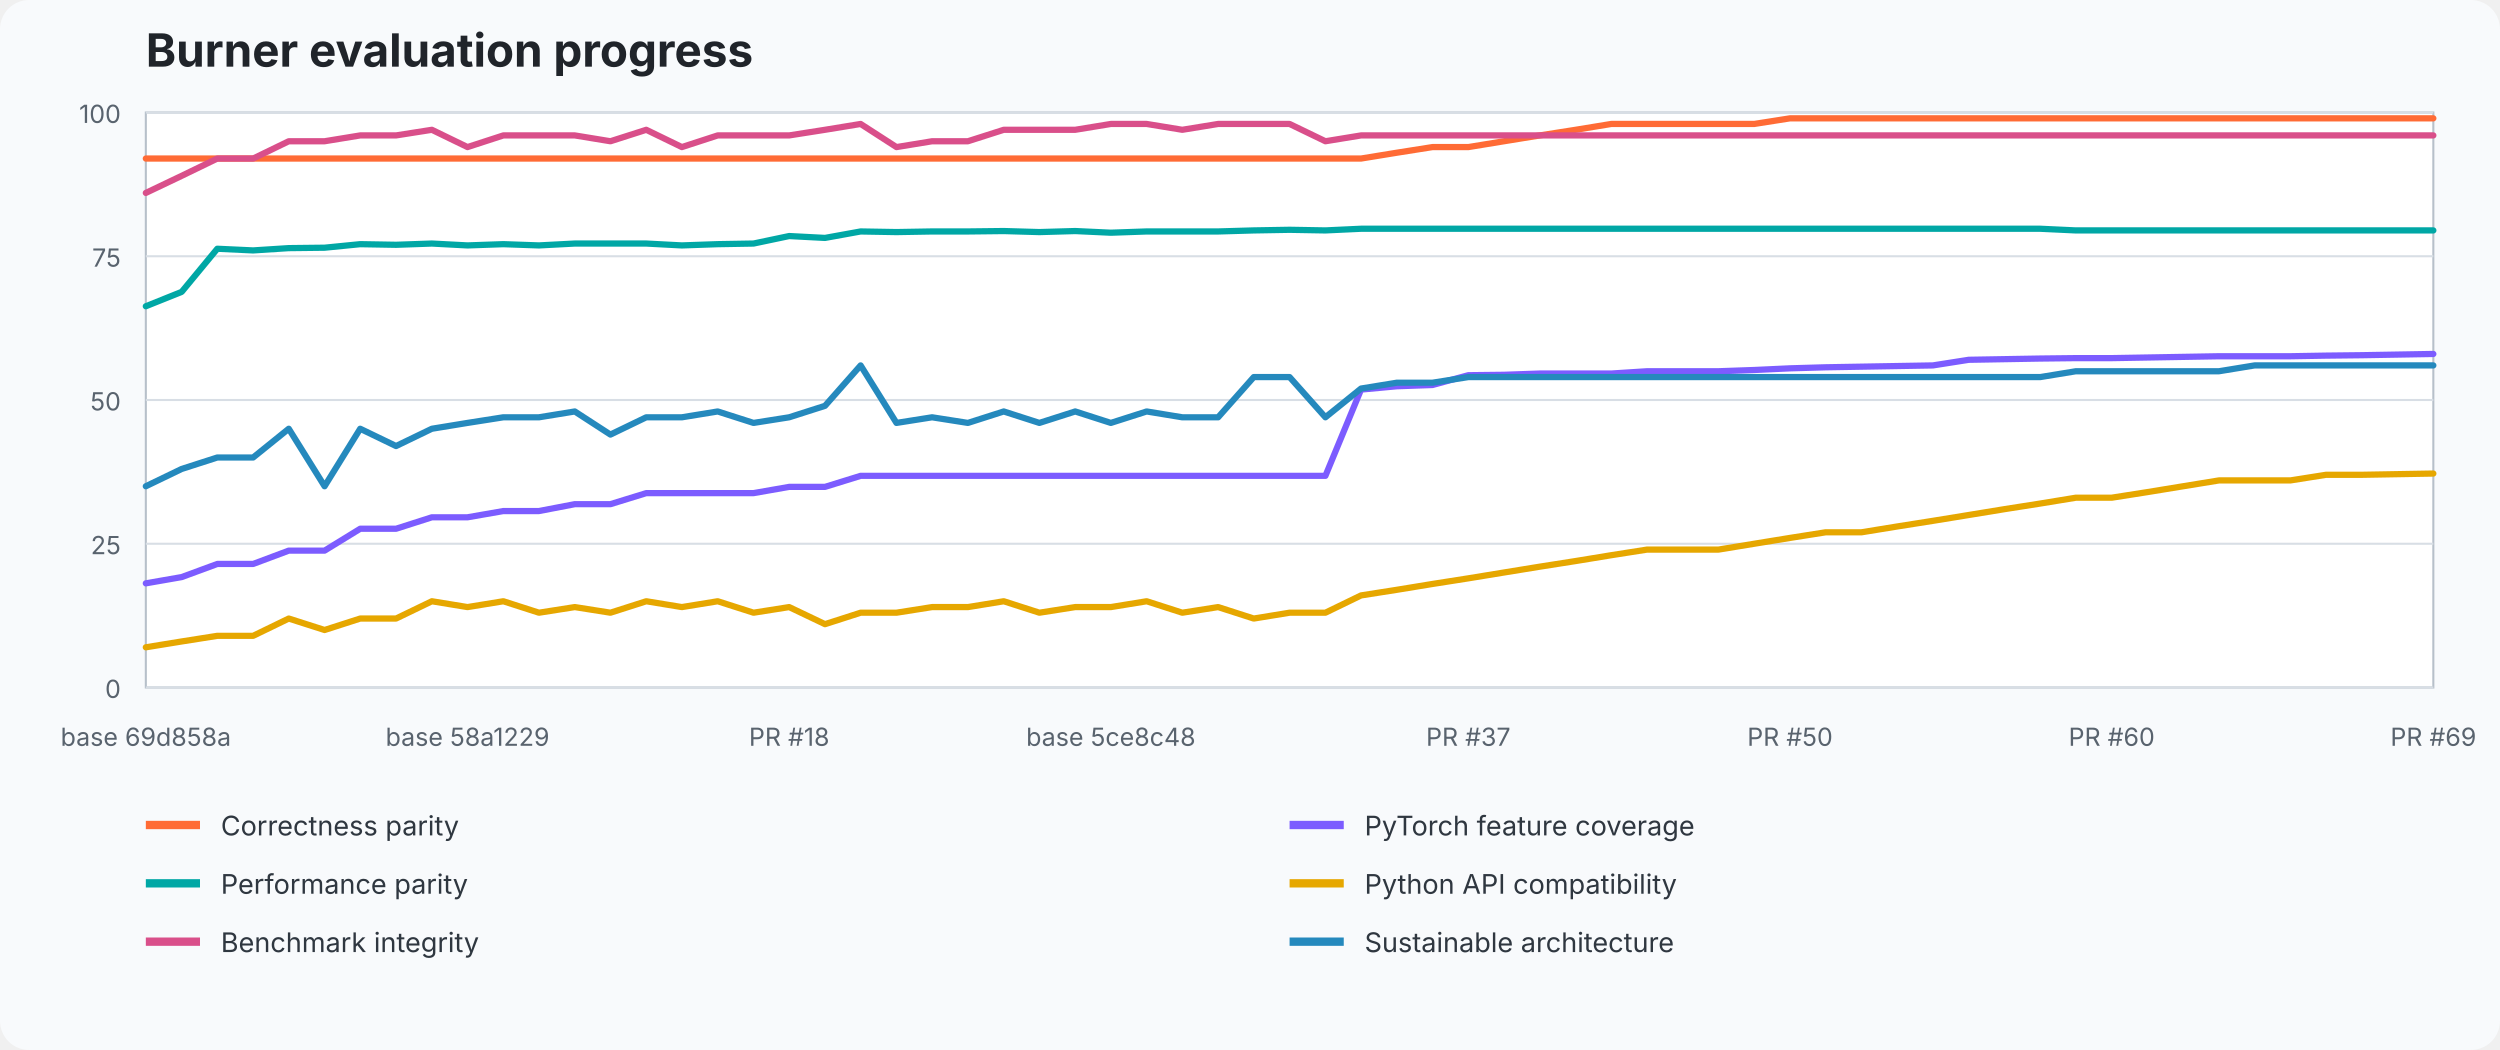
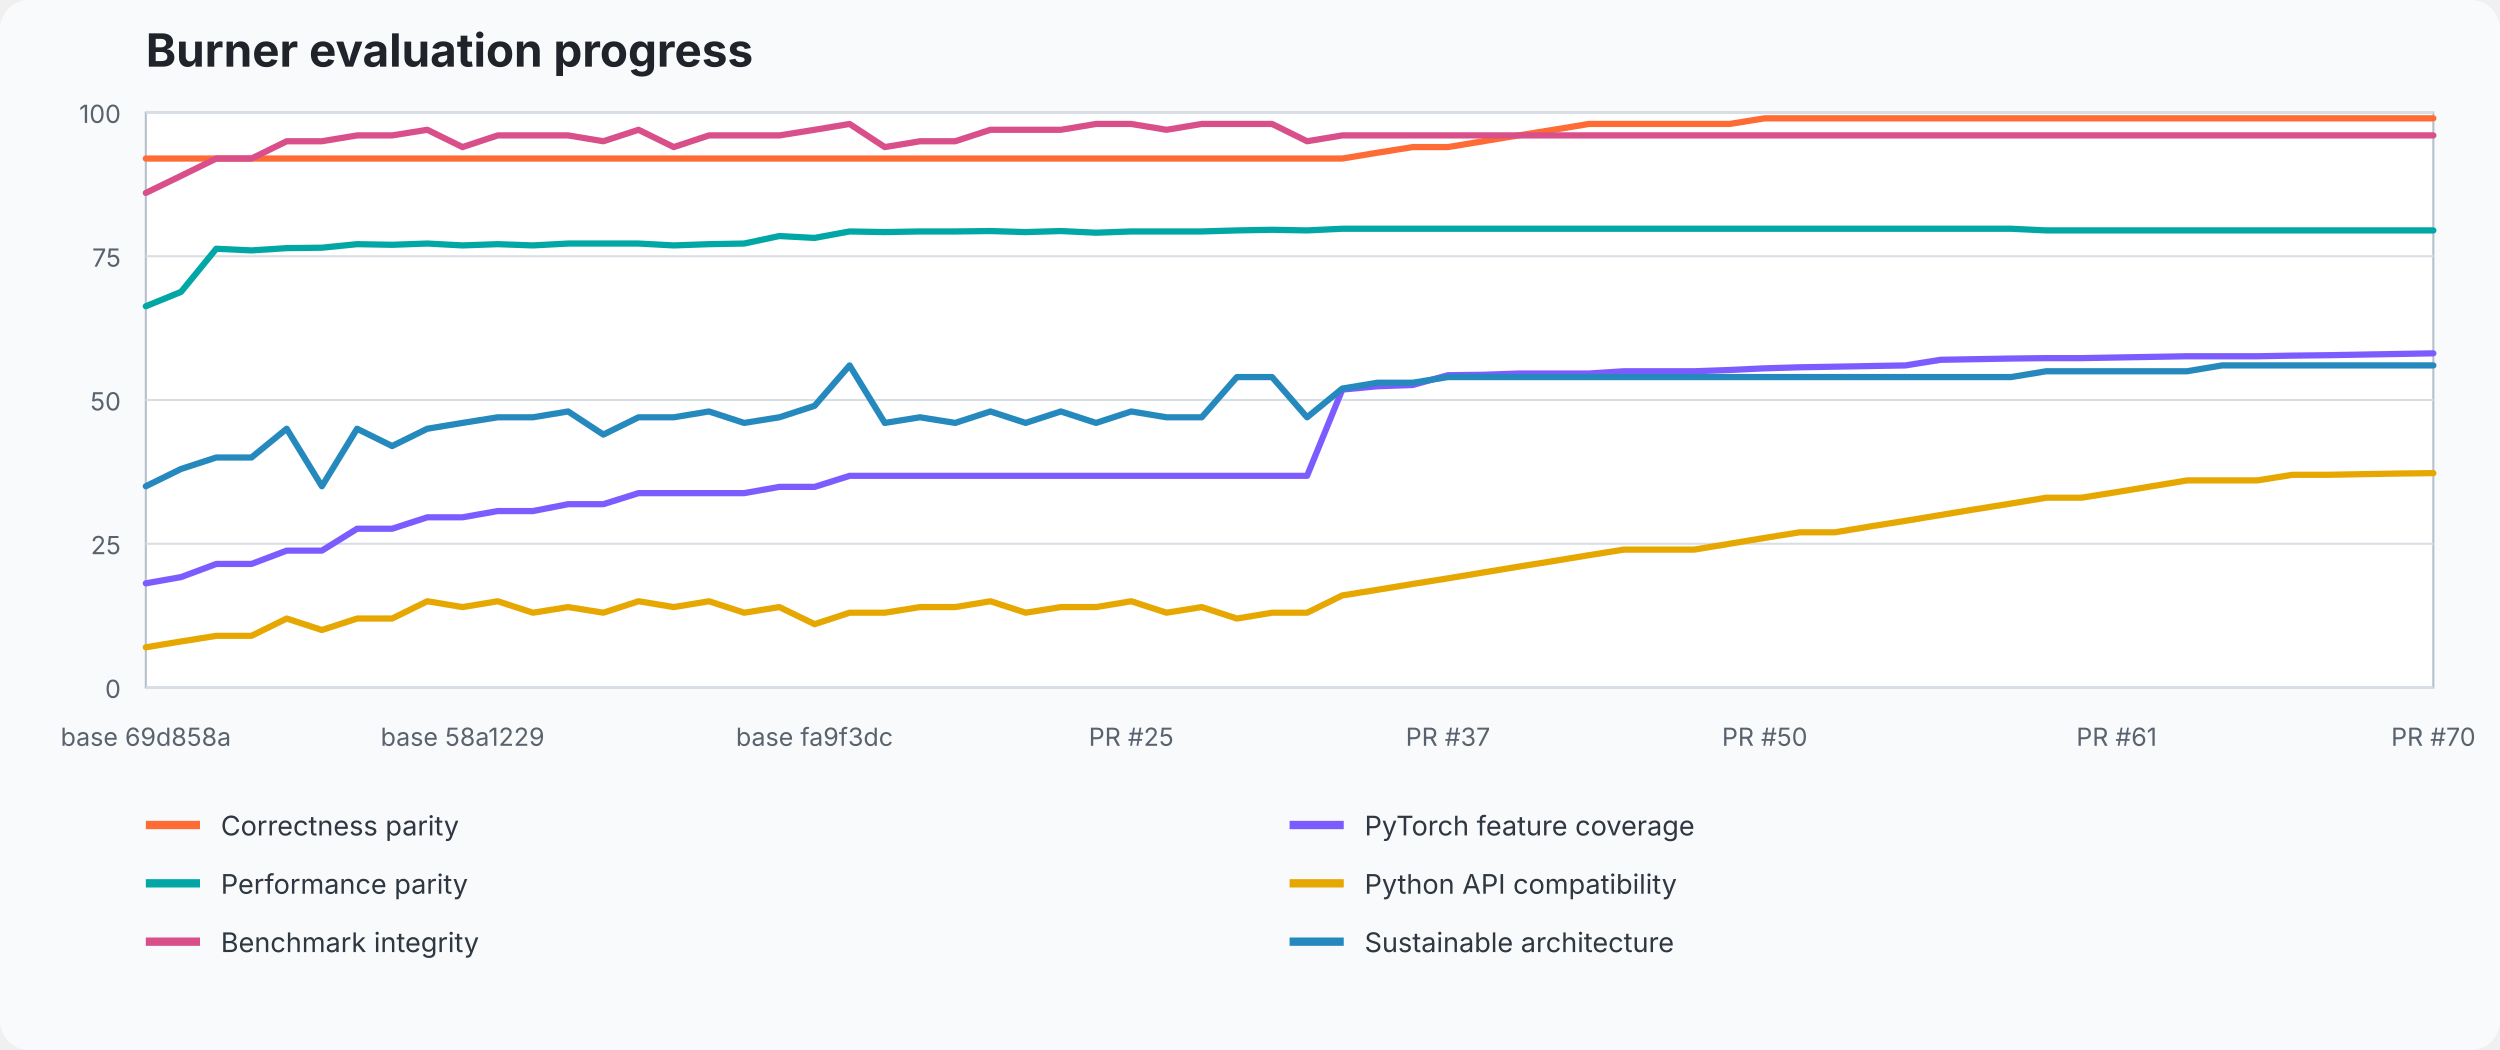
<svg xmlns="http://www.w3.org/2000/svg" width="1200" height="504" viewBox="0 0 1200 504" role="img" aria-labelledby="title desc">
  <style>text{font-family:ui-sans-serif,system-ui,-apple-system,BlinkMacSystemFont,"Segoe UI",sans-serif}.title{font-size:22px;font-weight:700;fill:#20242a}.axis{font-size:12px;fill:#59636e}.legend{font-size:13px;fill:#2f3740}.grid{stroke:#d8dee5;stroke-width:1}.plot{fill:#fff;stroke:#b7c0ca}</style>
  <rect width="100%" height="100%" fill="#f8fafc" rx="14" />
  <text x="70" y="32" class="title">Burner evaluation progress</text>
  <rect x="70" y="54" width="1098" height="276" class="plot" />
  <line x1="70" y1="330" x2="1168" y2="330" class="grid" />
  <text x="58" y="335" text-anchor="end" class="axis">0</text>
  <line x1="70" y1="261" x2="1168" y2="261" class="grid" />
  <text x="58" y="266" text-anchor="end" class="axis">25</text>
  <line x1="70" y1="192" x2="1168" y2="192" class="grid" />
  <text x="58" y="197" text-anchor="end" class="axis">50</text>
  <line x1="70" y1="123" x2="1168" y2="123" class="grid" />
  <text x="58" y="128" text-anchor="end" class="axis">75</text>
  <line x1="70" y1="54" x2="1168" y2="54" class="grid" />
  <text x="58" y="59" text-anchor="end" class="axis">100</text>
-   <polyline points="70.0,76.1 87.2,76.1 104.3,76.1 121.5,76.1 138.6,76.1 155.8,76.1 172.9,76.1 190.1,76.1 207.3,76.1 224.4,76.1 241.6,76.1 258.7,76.1 275.9,76.1 293.0,76.1 310.2,76.1 327.3,76.1 344.5,76.1 361.7,76.1 378.8,76.1 396.0,76.1 413.1,76.1 430.3,76.1 447.4,76.1 464.6,76.1 481.8,76.1 498.9,76.1 516.1,76.1 533.2,76.1 550.4,76.1 567.5,76.1 584.7,76.1 601.8,76.1 619.0,76.1 636.2,76.1 653.3,76.1 670.5,73.3 687.6,70.6 704.8,70.6 721.9,67.8 739.1,65.0 756.3,62.3 773.4,59.5 790.6,59.5 807.7,59.5 824.9,59.5 842.0,59.5 859.2,56.8 876.3,56.8 893.5,56.8 910.7,56.8 927.8,56.8 945.0,56.8 962.1,56.8 979.3,56.8 996.4,56.8 1013.6,56.8 1030.8,56.8 1047.9,56.8 1065.1,56.8 1082.2,56.8 1099.4,56.8 1116.5,56.8 1133.7,56.8 1150.8,56.8 1168.0,56.8" fill="none" stroke="#ff6b35" stroke-width="3" stroke-linejoin="round" stroke-linecap="round" />
-   <polyline points="70.0,280.0 87.2,277.0 104.3,270.7 121.5,270.7 138.6,264.3 155.8,264.3 172.9,253.8 190.1,253.8 207.3,248.3 224.4,248.3 241.6,245.3 258.7,245.3 275.9,242.0 293.0,242.0 310.2,236.7 327.3,236.7 344.5,236.7 361.7,236.7 378.8,233.7 396.0,233.7 413.1,228.4 430.3,228.4 447.4,228.4 464.6,228.4 481.8,228.4 498.9,228.4 516.1,228.4 533.2,228.4 550.4,228.4 567.5,228.4 584.7,228.4 601.8,228.4 619.0,228.4 636.2,228.4 653.3,187.0 670.5,185.4 687.6,184.8 704.8,180.1 721.9,179.9 739.1,179.3 756.3,179.3 773.4,179.3 790.6,178.2 807.7,178.2 824.9,178.2 842.0,177.6 859.2,176.8 876.3,176.3 893.5,176.0 910.7,175.7 927.8,175.4 945.0,172.7 962.1,172.4 979.3,172.1 996.4,171.9 1013.6,171.9 1030.8,171.6 1047.9,171.3 1065.1,171.0 1082.2,171.0 1099.4,171.0 1116.5,170.7 1133.7,170.5 1150.8,170.2 1168.0,169.9" fill="none" stroke="#7c5cff" stroke-width="3" stroke-linejoin="round" stroke-linecap="round" />
-   <polyline points="70.0,147.0 87.2,140.1 104.3,119.4 121.5,120.2 138.6,119.1 155.8,118.9 172.9,117.2 190.1,117.5 207.3,116.9 224.4,117.8 241.6,117.2 258.7,117.8 275.9,116.9 293.0,116.9 310.2,116.9 327.3,117.8 344.5,117.2 361.7,116.9 378.8,113.3 396.0,114.2 413.1,111.1 430.3,111.4 447.4,111.1 464.6,111.1 481.8,110.9 498.9,111.4 516.1,110.9 533.2,111.7 550.4,111.1 567.5,111.1 584.7,111.1 601.8,110.6 619.0,110.3 636.2,110.6 653.3,109.8 670.5,109.8 687.6,109.8 704.8,109.8 721.9,109.8 739.1,109.8 756.3,109.8 773.4,109.8 790.6,109.8 807.7,109.8 824.9,109.8 842.0,109.8 859.2,109.8 876.3,109.8 893.5,109.8 910.7,109.8 927.8,109.8 945.0,109.8 962.1,109.8 979.3,109.8 996.4,110.6 1013.6,110.6 1030.8,110.6 1047.9,110.6 1065.1,110.6 1082.2,110.6 1099.4,110.6 1116.5,110.6 1133.7,110.6 1150.8,110.6 1168.0,110.6" fill="none" stroke="#00a7a5" stroke-width="3" stroke-linejoin="round" stroke-linecap="round" />
-   <polyline points="70.0,310.7 87.2,307.9 104.3,305.2 121.5,305.2 138.6,296.9 155.8,302.4 172.9,296.9 190.1,296.9 207.3,288.6 224.4,291.4 241.6,288.6 258.7,294.1 275.9,291.4 293.0,294.1 310.2,288.6 327.3,291.4 344.5,288.6 361.7,294.1 378.8,291.4 396.0,299.6 413.1,294.1 430.3,294.1 447.4,291.4 464.6,291.4 481.8,288.6 498.9,294.1 516.1,291.4 533.2,291.4 550.4,288.6 567.5,294.1 584.7,291.4 601.8,296.9 619.0,294.1 636.2,294.1 653.3,285.8 670.5,283.1 687.6,280.3 704.8,277.6 721.9,274.8 739.1,272.0 756.3,269.3 773.4,266.5 790.6,263.8 807.7,263.8 824.9,263.8 842.0,261.0 859.2,258.2 876.3,255.5 893.5,255.5 910.7,252.7 927.8,250.0 945.0,247.2 962.1,244.4 979.3,241.7 996.4,238.9 1013.6,238.9 1030.8,236.2 1047.9,233.4 1065.1,230.6 1082.2,230.6 1099.4,230.6 1116.5,227.9 1133.7,227.9 1150.8,227.6 1168.0,227.3" fill="none" stroke="#e6a700" stroke-width="3" stroke-linejoin="round" stroke-linecap="round" />
-   <polyline points="70.0,92.6 87.2,84.4 104.3,76.1 121.5,76.1 138.6,67.8 155.8,67.8 172.9,65.0 190.1,65.0 207.3,62.3 224.4,70.6 241.6,65.0 258.7,65.0 275.9,65.0 293.0,67.8 310.2,62.3 327.3,70.6 344.5,65.0 361.7,65.0 378.8,65.0 396.0,62.3 413.1,59.5 430.3,70.6 447.4,67.8 464.6,67.8 481.8,62.3 498.9,62.3 516.1,62.3 533.2,59.5 550.4,59.5 567.5,62.3 584.7,59.5 601.8,59.5 619.0,59.5 636.2,67.8 653.3,65.0 670.5,65.0 687.6,65.0 704.8,65.0 721.9,65.0 739.1,65.0 756.3,65.0 773.4,65.0 790.6,65.0 807.7,65.0 824.9,65.0 842.0,65.0 859.2,65.0 876.3,65.0 893.5,65.0 910.7,65.0 927.8,65.0 945.0,65.0 962.1,65.0 979.3,65.0 996.4,65.0 1013.6,65.0 1030.8,65.0 1047.9,65.0 1065.1,65.0 1082.2,65.0 1099.4,65.0 1116.5,65.0 1133.7,65.0 1150.8,65.0 1168.0,65.0" fill="none" stroke="#d94f8a" stroke-width="3" stroke-linejoin="round" stroke-linecap="round" />
-   <polyline points="70.0,233.4 87.2,225.1 104.3,219.6 121.5,219.6 138.6,205.8 155.8,233.4 172.9,205.8 190.1,214.1 207.3,205.8 224.4,203.0 241.6,200.3 258.7,200.3 275.9,197.5 293.0,208.6 310.2,200.3 327.3,200.3 344.5,197.5 361.7,203.0 378.8,200.3 396.0,194.8 413.1,175.4 430.3,203.0 447.4,200.3 464.6,203.0 481.8,197.5 498.9,203.0 516.1,197.5 533.2,203.0 550.4,197.5 567.5,200.3 584.7,200.3 601.8,181.0 619.0,181.0 636.2,200.3 653.3,186.5 670.5,183.7 687.6,183.7 704.8,181.0 721.9,181.0 739.1,181.0 756.3,181.0 773.4,181.0 790.6,181.0 807.7,181.0 824.9,181.0 842.0,181.0 859.2,181.0 876.3,181.0 893.5,181.0 910.7,181.0 927.8,181.0 945.0,181.0 962.1,181.0 979.3,181.0 996.4,178.2 1013.6,178.2 1030.8,178.2 1047.9,178.2 1065.1,178.2 1082.2,175.4 1099.4,175.4 1116.5,175.4 1133.7,175.4 1150.8,175.4 1168.0,175.4" fill="none" stroke="#2589bd" stroke-width="3" stroke-linejoin="round" stroke-linecap="round" />
+   <polyline points="70.0,76.1 86.9,76.1 103.8,76.1 120.7,76.1 137.6,76.1 154.5,76.1 171.4,76.1 188.2,76.1 205.1,76.1 222.0,76.1 238.9,76.1 255.8,76.1 272.7,76.1 289.6,76.1 306.5,76.1 323.4,76.1 340.3,76.1 357.2,76.1 374.1,76.1 391.0,76.1 407.8,76.1 424.7,76.1 441.6,76.1 458.5,76.1 475.4,76.1 492.3,76.1 509.2,76.1 526.1,76.1 543.0,76.1 559.9,76.1 576.8,76.1 593.7,76.1 610.6,76.1 627.4,76.1 644.3,76.1 661.2,73.3 678.1,70.6 695.0,70.6 711.9,67.8 728.8,65.0 745.7,62.3 762.6,59.5 779.5,59.5 796.4,59.5 813.3,59.5 830.2,59.5 847.0,56.8 863.9,56.8 880.8,56.8 897.7,56.8 914.6,56.8 931.5,56.8 948.4,56.8 965.3,56.8 982.2,56.8 999.1,56.8 1016.0,56.8 1032.9,56.8 1049.8,56.8 1066.6,56.8 1083.5,56.8 1100.4,56.8 1117.3,56.8 1134.2,56.8 1151.1,56.8 1168.0,56.8" fill="none" stroke="#ff6b35" stroke-width="3" stroke-linejoin="round" stroke-linecap="round" />
+   <polyline points="70.0,280.0 86.9,277.0 103.8,270.7 120.7,270.7 137.6,264.3 154.5,264.3 171.4,253.8 188.2,253.8 205.1,248.3 222.0,248.3 238.9,245.3 255.8,245.3 272.7,242.0 289.6,242.0 306.5,236.7 323.4,236.7 340.3,236.7 357.2,236.7 374.1,233.7 391.0,233.7 407.8,228.4 424.7,228.4 441.6,228.4 458.5,228.4 475.4,228.4 492.3,228.4 509.2,228.4 526.1,228.4 543.0,228.4 559.9,228.4 576.8,228.4 593.7,228.4 610.6,228.4 627.4,228.4 644.3,187.0 661.2,185.4 678.1,184.8 695.0,180.1 711.9,179.9 728.8,179.3 745.7,179.3 762.6,179.3 779.5,178.2 796.4,178.2 813.3,178.2 830.2,177.6 847.0,176.8 863.9,176.3 880.8,176.0 897.7,175.7 914.6,175.4 931.5,172.7 948.4,172.4 965.3,172.1 982.2,171.9 999.1,171.9 1016.0,171.6 1032.9,171.3 1049.8,171.0 1066.6,171.0 1083.5,171.0 1100.4,170.7 1117.3,170.5 1134.2,170.2 1151.1,169.9 1168.0,169.6" fill="none" stroke="#7c5cff" stroke-width="3" stroke-linejoin="round" stroke-linecap="round" />
+   <polyline points="70.0,147.0 86.9,140.1 103.8,119.4 120.7,120.2 137.6,119.1 154.5,118.9 171.4,117.2 188.2,117.5 205.1,116.9 222.0,117.8 238.9,117.2 255.8,117.8 272.7,116.9 289.6,116.9 306.5,116.9 323.4,117.8 340.3,117.2 357.2,116.9 374.1,113.3 391.0,114.2 407.8,111.1 424.7,111.4 441.6,111.1 458.5,111.1 475.4,110.9 492.3,111.4 509.2,110.9 526.1,111.7 543.0,111.1 559.9,111.1 576.8,111.1 593.7,110.6 610.6,110.3 627.4,110.6 644.3,109.8 661.2,109.8 678.1,109.8 695.0,109.8 711.9,109.8 728.8,109.8 745.7,109.8 762.6,109.8 779.5,109.8 796.4,109.8 813.3,109.8 830.2,109.8 847.0,109.8 863.9,109.8 880.8,109.8 897.7,109.8 914.6,109.8 931.5,109.8 948.4,109.8 965.3,109.8 982.2,110.6 999.1,110.6 1016.0,110.6 1032.9,110.6 1049.8,110.6 1066.6,110.6 1083.5,110.6 1100.4,110.6 1117.3,110.6 1134.2,110.6 1151.1,110.6 1168.0,110.6" fill="none" stroke="#00a7a5" stroke-width="3" stroke-linejoin="round" stroke-linecap="round" />
+   <polyline points="70.0,310.7 86.9,307.9 103.8,305.2 120.7,305.2 137.6,296.9 154.5,302.4 171.4,296.9 188.2,296.9 205.1,288.6 222.0,291.4 238.9,288.6 255.8,294.1 272.7,291.4 289.6,294.1 306.5,288.6 323.4,291.4 340.3,288.6 357.2,294.1 374.1,291.4 391.0,299.6 407.8,294.1 424.7,294.1 441.6,291.4 458.5,291.4 475.4,288.6 492.3,294.1 509.2,291.4 526.1,291.4 543.0,288.6 559.9,294.1 576.8,291.4 593.7,296.9 610.6,294.1 627.4,294.1 644.3,285.8 661.2,283.1 678.1,280.3 695.0,277.6 711.9,274.8 728.8,272.0 745.7,269.3 762.6,266.5 779.5,263.8 796.4,263.8 813.3,263.8 830.2,261.0 847.0,258.2 863.9,255.5 880.8,255.5 897.7,252.7 914.6,250.0 931.5,247.2 948.4,244.4 965.3,241.7 982.2,238.9 999.1,238.9 1016.0,236.2 1032.9,233.4 1049.8,230.6 1066.6,230.6 1083.5,230.6 1100.4,227.9 1117.3,227.9 1134.2,227.6 1151.1,227.3 1168.0,227.1" fill="none" stroke="#e6a700" stroke-width="3" stroke-linejoin="round" stroke-linecap="round" />
+   <polyline points="70.0,92.6 86.9,84.4 103.8,76.1 120.7,76.1 137.6,67.8 154.5,67.8 171.4,65.0 188.2,65.0 205.1,62.3 222.0,70.6 238.9,65.0 255.8,65.0 272.7,65.0 289.6,67.8 306.5,62.3 323.4,70.6 340.3,65.0 357.2,65.0 374.1,65.0 391.0,62.3 407.8,59.5 424.7,70.6 441.6,67.8 458.5,67.8 475.4,62.3 492.3,62.3 509.2,62.3 526.1,59.5 543.0,59.5 559.9,62.3 576.8,59.5 593.7,59.5 610.6,59.5 627.4,67.8 644.3,65.0 661.2,65.0 678.1,65.0 695.0,65.0 711.9,65.0 728.8,65.0 745.7,65.0 762.6,65.0 779.5,65.0 796.4,65.0 813.3,65.0 830.2,65.0 847.0,65.0 863.9,65.0 880.8,65.0 897.7,65.0 914.6,65.0 931.5,65.0 948.4,65.0 965.3,65.0 982.2,65.0 999.1,65.0 1016.0,65.0 1032.9,65.0 1049.8,65.0 1066.6,65.0 1083.5,65.0 1100.4,65.0 1117.3,65.0 1134.2,65.0 1151.1,65.0 1168.0,65.0" fill="none" stroke="#d94f8a" stroke-width="3" stroke-linejoin="round" stroke-linecap="round" />
+   <polyline points="70.0,233.4 86.9,225.1 103.8,219.6 120.7,219.6 137.6,205.8 154.5,233.4 171.4,205.8 188.2,214.1 205.1,205.8 222.0,203.0 238.9,200.3 255.8,200.3 272.7,197.5 289.6,208.6 306.5,200.3 323.4,200.3 340.3,197.5 357.2,203.0 374.1,200.3 391.0,194.8 407.8,175.4 424.7,203.0 441.6,200.3 458.5,203.0 475.4,197.5 492.3,203.0 509.2,197.5 526.1,203.0 543.0,197.5 559.9,200.3 576.8,200.3 593.7,181.0 610.6,181.0 627.4,200.3 644.3,186.5 661.2,183.7 678.1,183.7 695.0,181.0 711.9,181.0 728.8,181.0 745.7,181.0 762.6,181.0 779.5,181.0 796.4,181.0 813.3,181.0 830.2,181.0 847.0,181.0 863.9,181.0 880.8,181.0 897.7,181.0 914.6,181.0 931.5,181.0 948.4,181.0 965.3,181.0 982.2,178.2 999.1,178.2 1016.0,178.2 1032.9,178.2 1049.8,178.2 1066.6,175.4 1083.5,175.4 1100.4,175.4 1117.3,175.4 1134.2,175.4 1151.1,175.4 1168.0,175.4" fill="none" stroke="#2589bd" stroke-width="3" stroke-linejoin="round" stroke-linecap="round" />
  <text x="70" y="358" text-anchor="middle" class="axis">base 69d858a</text>
-   <text x="224.406" y="358" text-anchor="middle" class="axis">base 58a1229</text>
-   <text x="378.812" y="358" text-anchor="middle" class="axis">PR #18</text>
-   <text x="533.219" y="358" text-anchor="middle" class="axis">base 5ce8c48</text>
-   <text x="704.781" y="358" text-anchor="middle" class="axis">PR #37</text>
-   <text x="859.188" y="358" text-anchor="middle" class="axis">PR #50</text>
-   <text x="1013.594" y="358" text-anchor="middle" class="axis">PR #60</text>
-   <text x="1168" y="358" text-anchor="middle" class="axis">PR #69</text>
+   <text x="222.031" y="358" text-anchor="middle" class="axis">base 58a1229</text>
+   <text x="390.954" y="358" text-anchor="middle" class="axis">base fa9f3dc</text>
+   <text x="542.985" y="358" text-anchor="middle" class="axis">PR #25</text>
+   <text x="695.015" y="358" text-anchor="middle" class="axis">PR #37</text>
+   <text x="847.046" y="358" text-anchor="middle" class="axis">PR #50</text>
+   <text x="1015.969" y="358" text-anchor="middle" class="axis">PR #61</text>
+   <text x="1168" y="358" text-anchor="middle" class="axis">PR #70</text>
  <line x1="70" y1="396" x2="96" y2="396" stroke="#ff6b35" stroke-width="4" />
  <text x="106" y="401" class="legend">Correctness parity</text>
  <line x1="619" y1="396" x2="645" y2="396" stroke="#7c5cff" stroke-width="4" />
  <text x="655" y="401" class="legend">PyTorch feature coverage</text>
  <line x1="70" y1="424" x2="96" y2="424" stroke="#00a7a5" stroke-width="4" />
  <text x="106" y="429" class="legend">Performance parity</text>
  <line x1="619" y1="424" x2="645" y2="424" stroke="#e6a700" stroke-width="4" />
  <text x="655" y="429" class="legend">Python API compatibility</text>
  <line x1="70" y1="452" x2="96" y2="452" stroke="#d94f8a" stroke-width="4" />
  <text x="106" y="457" class="legend">Benchmark integrity</text>
  <line x1="619" y1="452" x2="645" y2="452" stroke="#2589bd" stroke-width="4" />
  <text x="655" y="457" class="legend">Sustainable architecture</text>
</svg>
